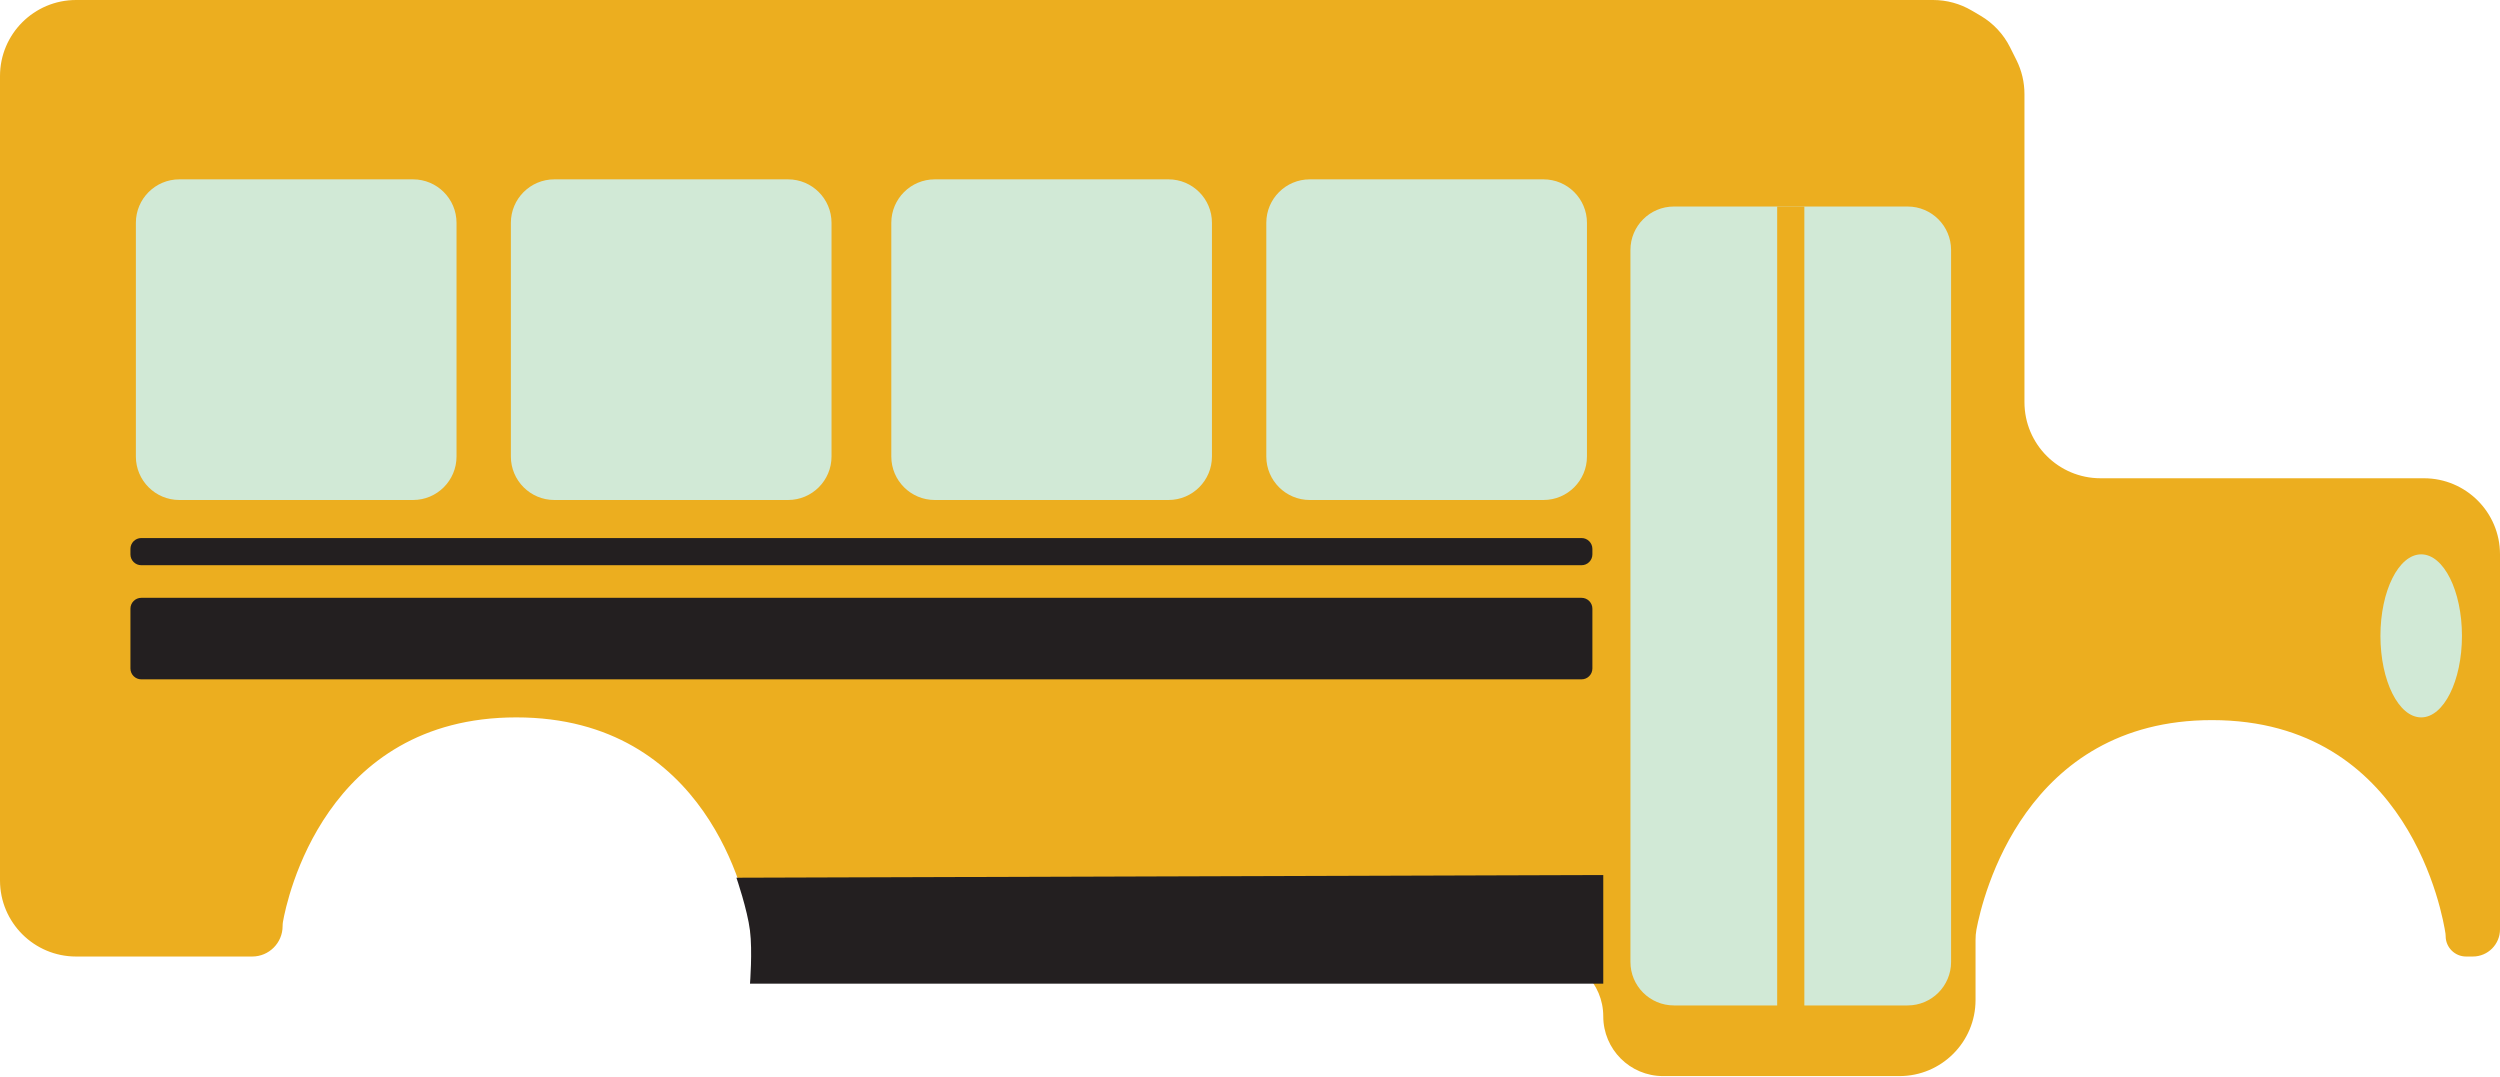
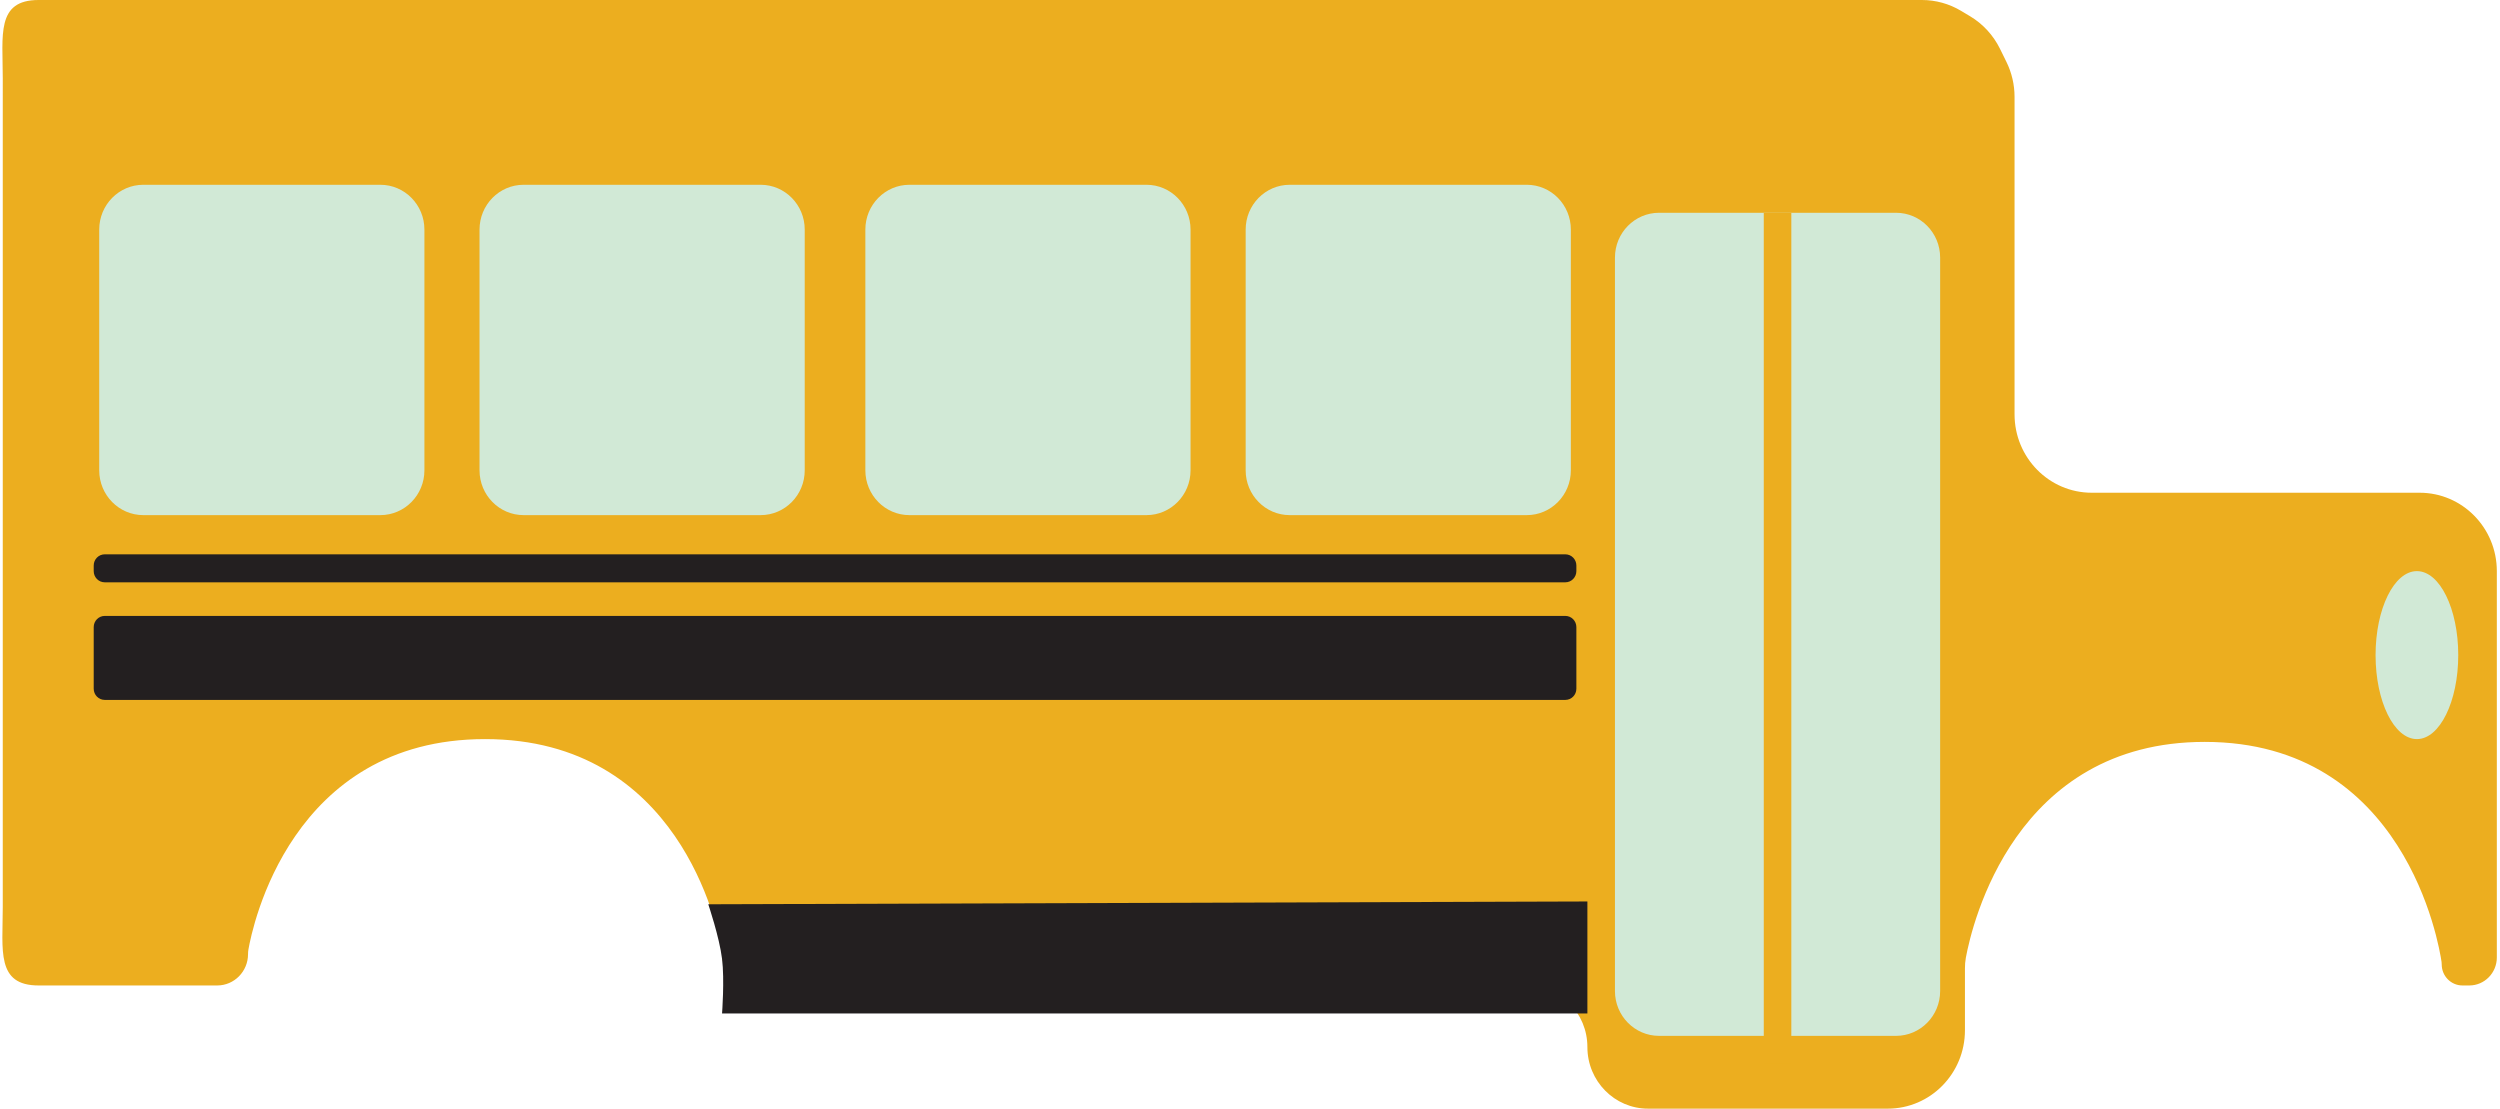
- <svg xmlns="http://www.w3.org/2000/svg" width="460" height="198" viewBox="0 0 460 198" fill="none">
-   <path d="M0 14V162C0 169.732 6.268 176 14 176H46.403C49.494 176 52 173.494 52 170.403C52 170.135 52.018 169.875 52.064 169.611C52.77 165.604 59.736 132 95 132C130.264 132 137.23 165.604 137.936 169.611C137.982 169.875 138 170.135 138 170.403C138 173.494 140.506 176 143.597 176H284C290.075 176 295 180.925 295 187C295 193.075 299.925 198 306 198H349.5C357.232 198 363.5 191.732 363.5 184V172.97C363.5 172.324 363.543 171.682 363.663 171.048C364.797 165.026 372.517 132.5 407 132.5C443.376 132.5 449.512 168.696 449.97 171.79C449.994 171.946 450 172.079 450 172.237C450 174.315 451.685 176 453.763 176H455C457.761 176 460 173.761 460 171V102C460 94.268 453.732 88 446 88H386.5C378.768 88 372.5 81.732 372.5 74V17.305C372.5 15.132 371.994 12.988 371.022 11.044L369.853 8.706C368.643 6.287 366.76 4.27 364.429 2.899L362.786 1.933C360.634 0.667 358.184 0 355.688 0H14C6.268 0 0 6.268 0 14Z" fill="#ECAE1F" />
-   <path d="M25 41C25 36.582 28.582 33 33 33H76C80.418 33 84 36.582 84 41V84C84 88.418 80.418 92 76 92H33C28.582 92 25 88.418 25 84V41Z" fill="#D1E9D6" />
-   <path d="M94 41C94 36.582 97.582 33 102 33H145C149.418 33 153 36.582 153 41V84C153 88.418 149.418 92 145 92H102C97.582 92 94 88.418 94 84V41Z" fill="#D1E9D6" />
-   <path d="M164 41C164 36.582 167.582 33 172 33H215C219.418 33 223 36.582 223 41V84C223 88.418 219.418 92 215 92H172C167.582 92 164 88.418 164 84V41Z" fill="#D1E9D6" />
-   <path d="M233 41C233 36.582 236.582 33 241 33H284C288.418 33 292 36.582 292 41V84C292 88.418 288.418 92 284 92H241C236.582 92 233 88.418 233 84V41Z" fill="#D1E9D6" />
-   <path d="M300 46C300 41.582 303.582 38 308 38H351C355.418 38 359 41.582 359 46V177C359 181.418 355.418 185 351 185H308C303.582 185 300 181.418 300 177V46Z" fill="#D1E9D6" />
-   <path d="M327 38H332V190H327V38Z" fill="#ECAE1F" />
-   <path d="M135.5 161.5L295 161V181H138C138 181 138.469 175.029 138 171.25C137.516 167.349 135.5 161.5 135.5 161.5Z" fill="#231F20" />
-   <path d="M24 112C24 110.895 24.895 110 26 110H291C292.105 110 293 110.895 293 112V123C293 124.105 292.105 125 291 125H26C24.895 125 24 124.105 24 123V112Z" fill="#231F20" />
-   <path d="M24 101C24 99.895 24.895 99 26 99H291C292.105 99 293 99.895 293 101V102C293 103.105 292.105 104 291 104H26C24.895 104 24 103.105 24 102V101Z" fill="#231F20" />
-   <path d="M453 117C453 125.284 449.642 132 445.5 132C441.358 132 438 125.284 438 117C438 108.716 441.358 102 445.5 102C449.642 102 453 108.716 453 117Z" fill="#D1E9D6" />
+ <svg xmlns="http://www.w3.org/2000/svg" width="451" height="200" viewBox="0 0 451 200" fill="none">
+   <path d="M0.5 14.141L0.499 163.636C0.499 171.446 -0.726 177.778 6.962 177.778H39.181C42.255 177.778 44.746 175.247 44.746 172.124C44.746 171.853 44.764 171.591 44.81 171.324C45.512 167.276 52.438 133.333 87.502 133.333C122.566 133.333 129.492 167.276 130.194 171.324C130.24 171.591 130.258 171.853 130.258 172.124C130.258 175.247 132.749 177.778 135.823 177.778H275.428C281.469 177.778 286.365 182.752 286.365 188.889C286.365 195.025 291.262 200 297.303 200H340.556C348.244 200 354.476 193.669 354.476 185.859V174.717C354.476 174.065 354.519 173.416 354.638 172.775C355.765 166.693 363.442 133.838 397.729 133.838C433.898 133.838 440 170.4 440.455 173.525C440.478 173.683 440.485 173.817 440.485 173.977C440.485 176.076 442.16 177.778 444.226 177.778H445.456C448.202 177.778 450.428 175.517 450.428 172.727V103.03C450.428 95.22 444.195 88.889 436.507 88.889H377.345C369.657 88.889 363.425 82.558 363.425 74.748V17.48C363.425 15.284 362.922 13.119 361.955 11.155L360.793 8.793C359.59 6.351 357.717 4.314 355.4 2.929L353.766 1.952C351.627 0.674 349.19 0 346.708 0H6.962C-0.726 0 0.5 6.331 0.5 14.141Z" fill="#ECAE1F" />
+   <path d="M17.9 41.414C17.9 36.951 21.461 33.333 25.854 33.333H68.61C73.003 33.333 76.564 36.951 76.564 41.414V84.849C76.564 89.311 73.003 92.929 68.61 92.929H25.854C21.461 92.929 17.9 89.311 17.9 84.849V41.414Z" fill="#D1E9D6" />
+   <path d="M86.508 41.414C86.508 36.951 90.069 33.333 94.462 33.333H137.218C141.611 33.333 145.172 36.951 145.172 41.414V84.849C145.172 89.311 141.611 92.929 137.218 92.929H94.462C90.069 92.929 86.508 89.311 86.508 84.849V41.414Z" fill="#D1E9D6" />
+   <path d="M156.11 41.414C156.11 36.951 159.671 33.333 164.064 33.333H206.82C211.213 33.333 214.775 36.951 214.775 41.414V84.849C214.775 89.311 211.213 92.929 206.82 92.929H164.064C159.671 92.929 156.11 89.311 156.11 84.849V41.414Z" fill="#D1E9D6" />
+   <path d="M224.718 41.414C224.718 36.951 228.279 33.333 232.672 33.333H275.428C279.821 33.333 283.382 36.951 283.382 41.414V84.849C283.382 89.311 279.821 92.929 275.428 92.929H232.672C228.279 92.929 224.718 89.311 224.718 84.849V41.414Z" fill="#D1E9D6" />
+   <path d="M291.337 46.465C291.337 42.002 294.898 38.384 299.292 38.384H342.047C346.44 38.384 350.002 42.002 350.002 46.465V178.788C350.002 183.251 346.44 186.869 342.047 186.869H299.292C294.898 186.869 291.337 183.251 291.337 178.788V46.465Z" fill="#D1E9D6" />
+   <path d="M318.184 38.384H323.155V191.919H318.184V38.384Z" fill="#ECAE1F" />
+   <path d="M127.772 163.131L286.365 162.626V182.828H130.258C130.258 182.828 130.724 176.797 130.258 172.98C129.776 169.04 127.772 163.131 127.772 163.131Z" fill="#231F20" />
+   <path d="M16.905 113.131C16.905 112.016 17.796 111.111 18.894 111.111H282.388C283.486 111.111 284.377 112.016 284.377 113.131V124.242C284.377 125.358 283.486 126.263 282.388 126.263H18.894C17.796 126.263 16.905 125.358 16.905 124.242V113.131Z" fill="#231F20" />
+   <path d="M16.905 102.02C16.905 100.904 17.796 100 18.894 100H282.388C283.486 100 284.377 100.904 284.377 102.02V103.03C284.377 104.146 283.486 105.05 282.388 105.05H18.894C17.796 105.05 16.905 104.146 16.905 103.03V102.02Z" fill="#231F20" />
+   <path d="M443.468 118.182C443.468 126.55 440.129 133.333 436.01 133.333C431.892 133.333 428.553 126.55 428.553 118.182C428.553 109.814 431.892 103.03 436.01 103.03C440.129 103.03 443.468 109.814 443.468 118.182Z" fill="#D1E9D6" />
</svg>
